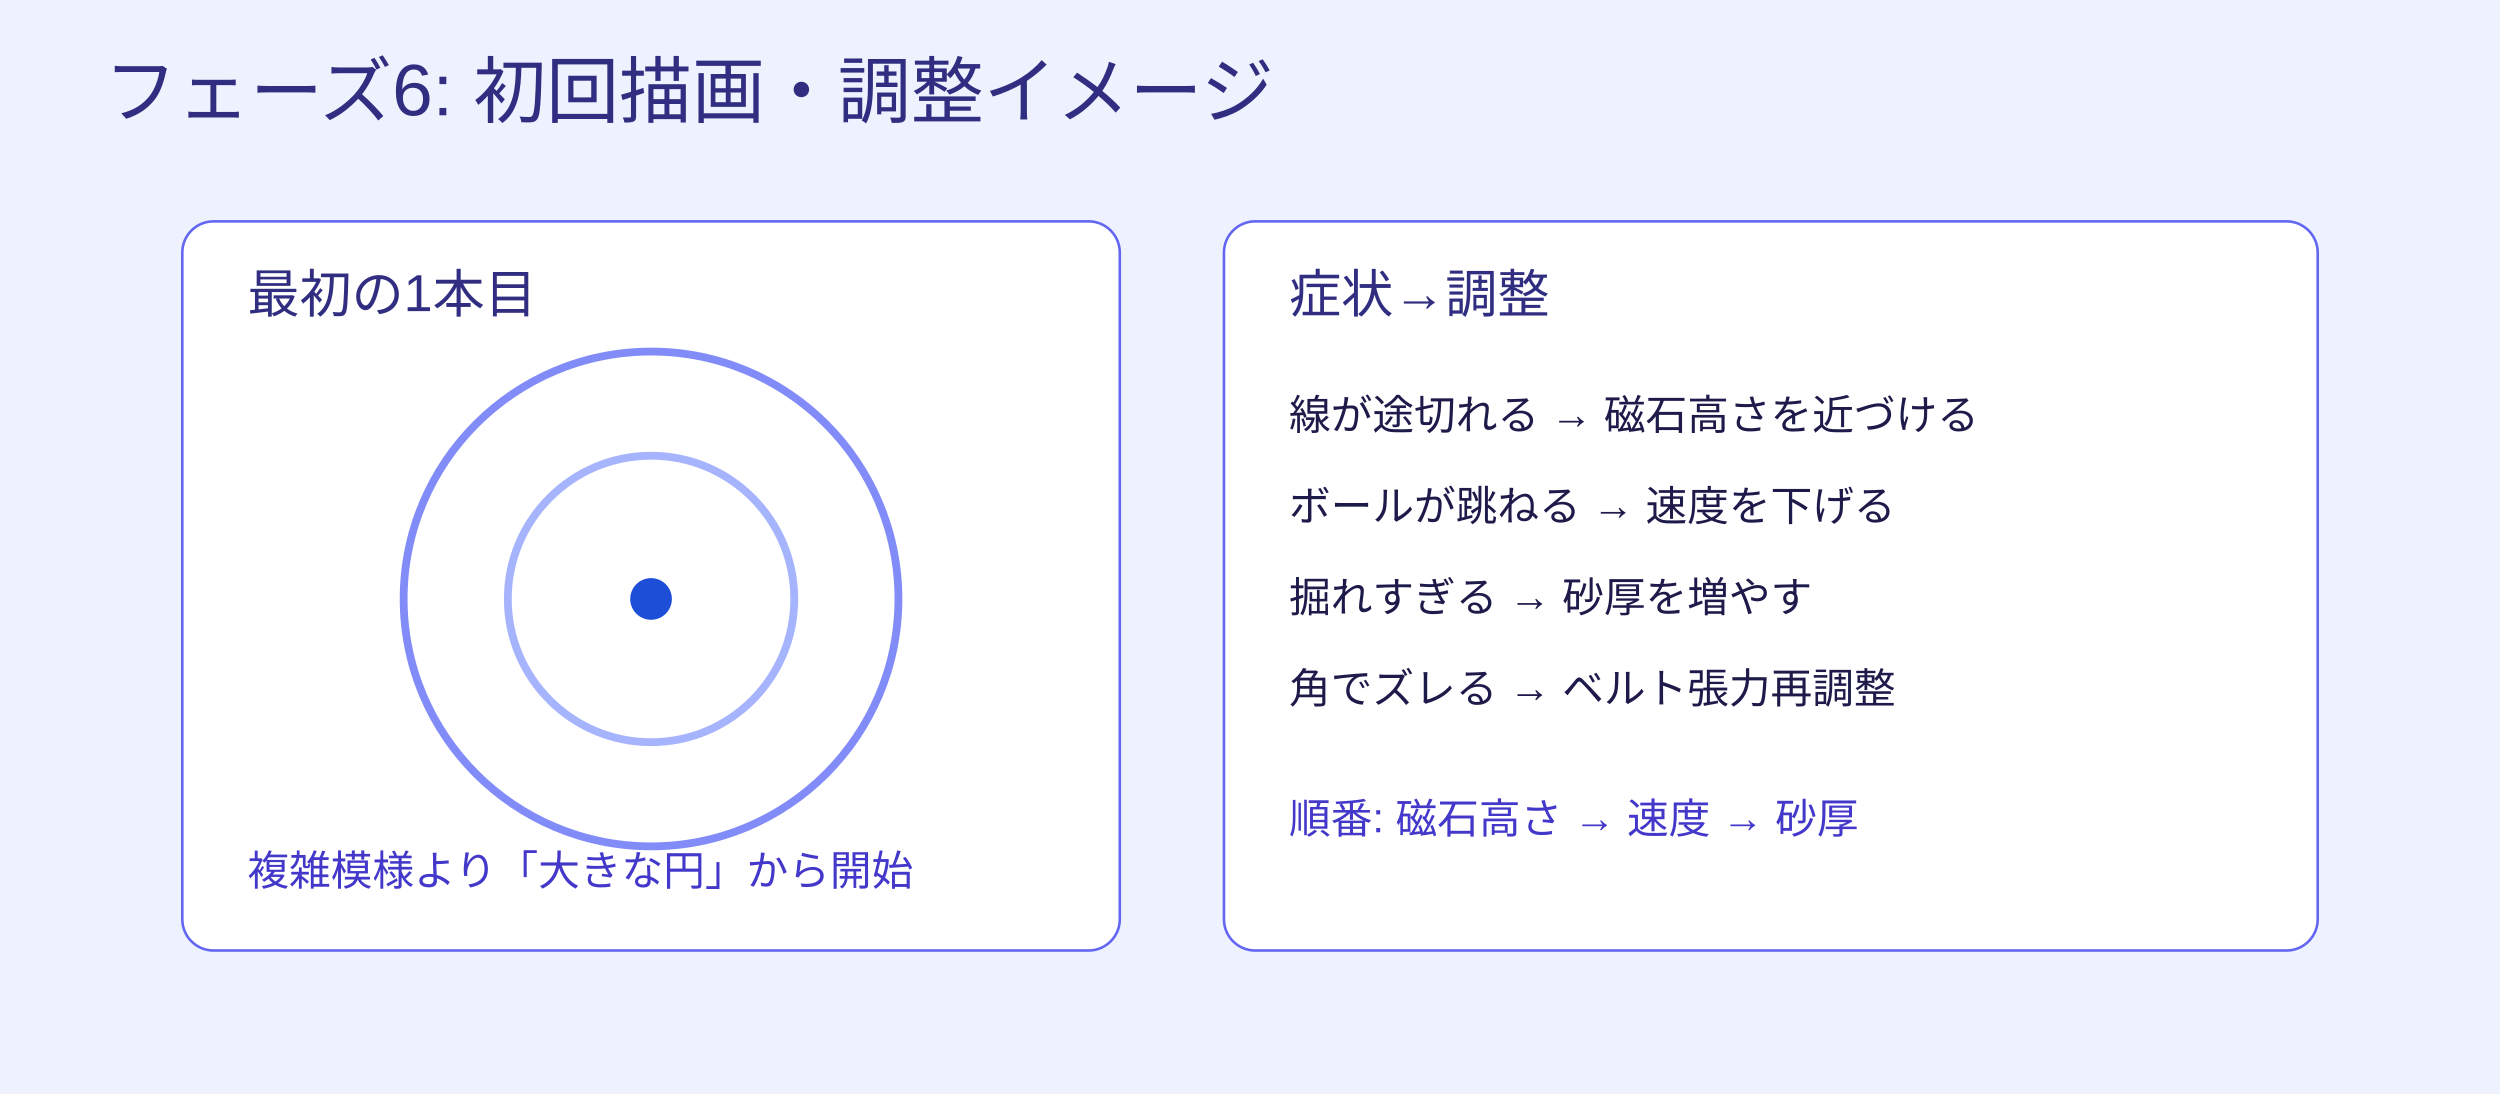
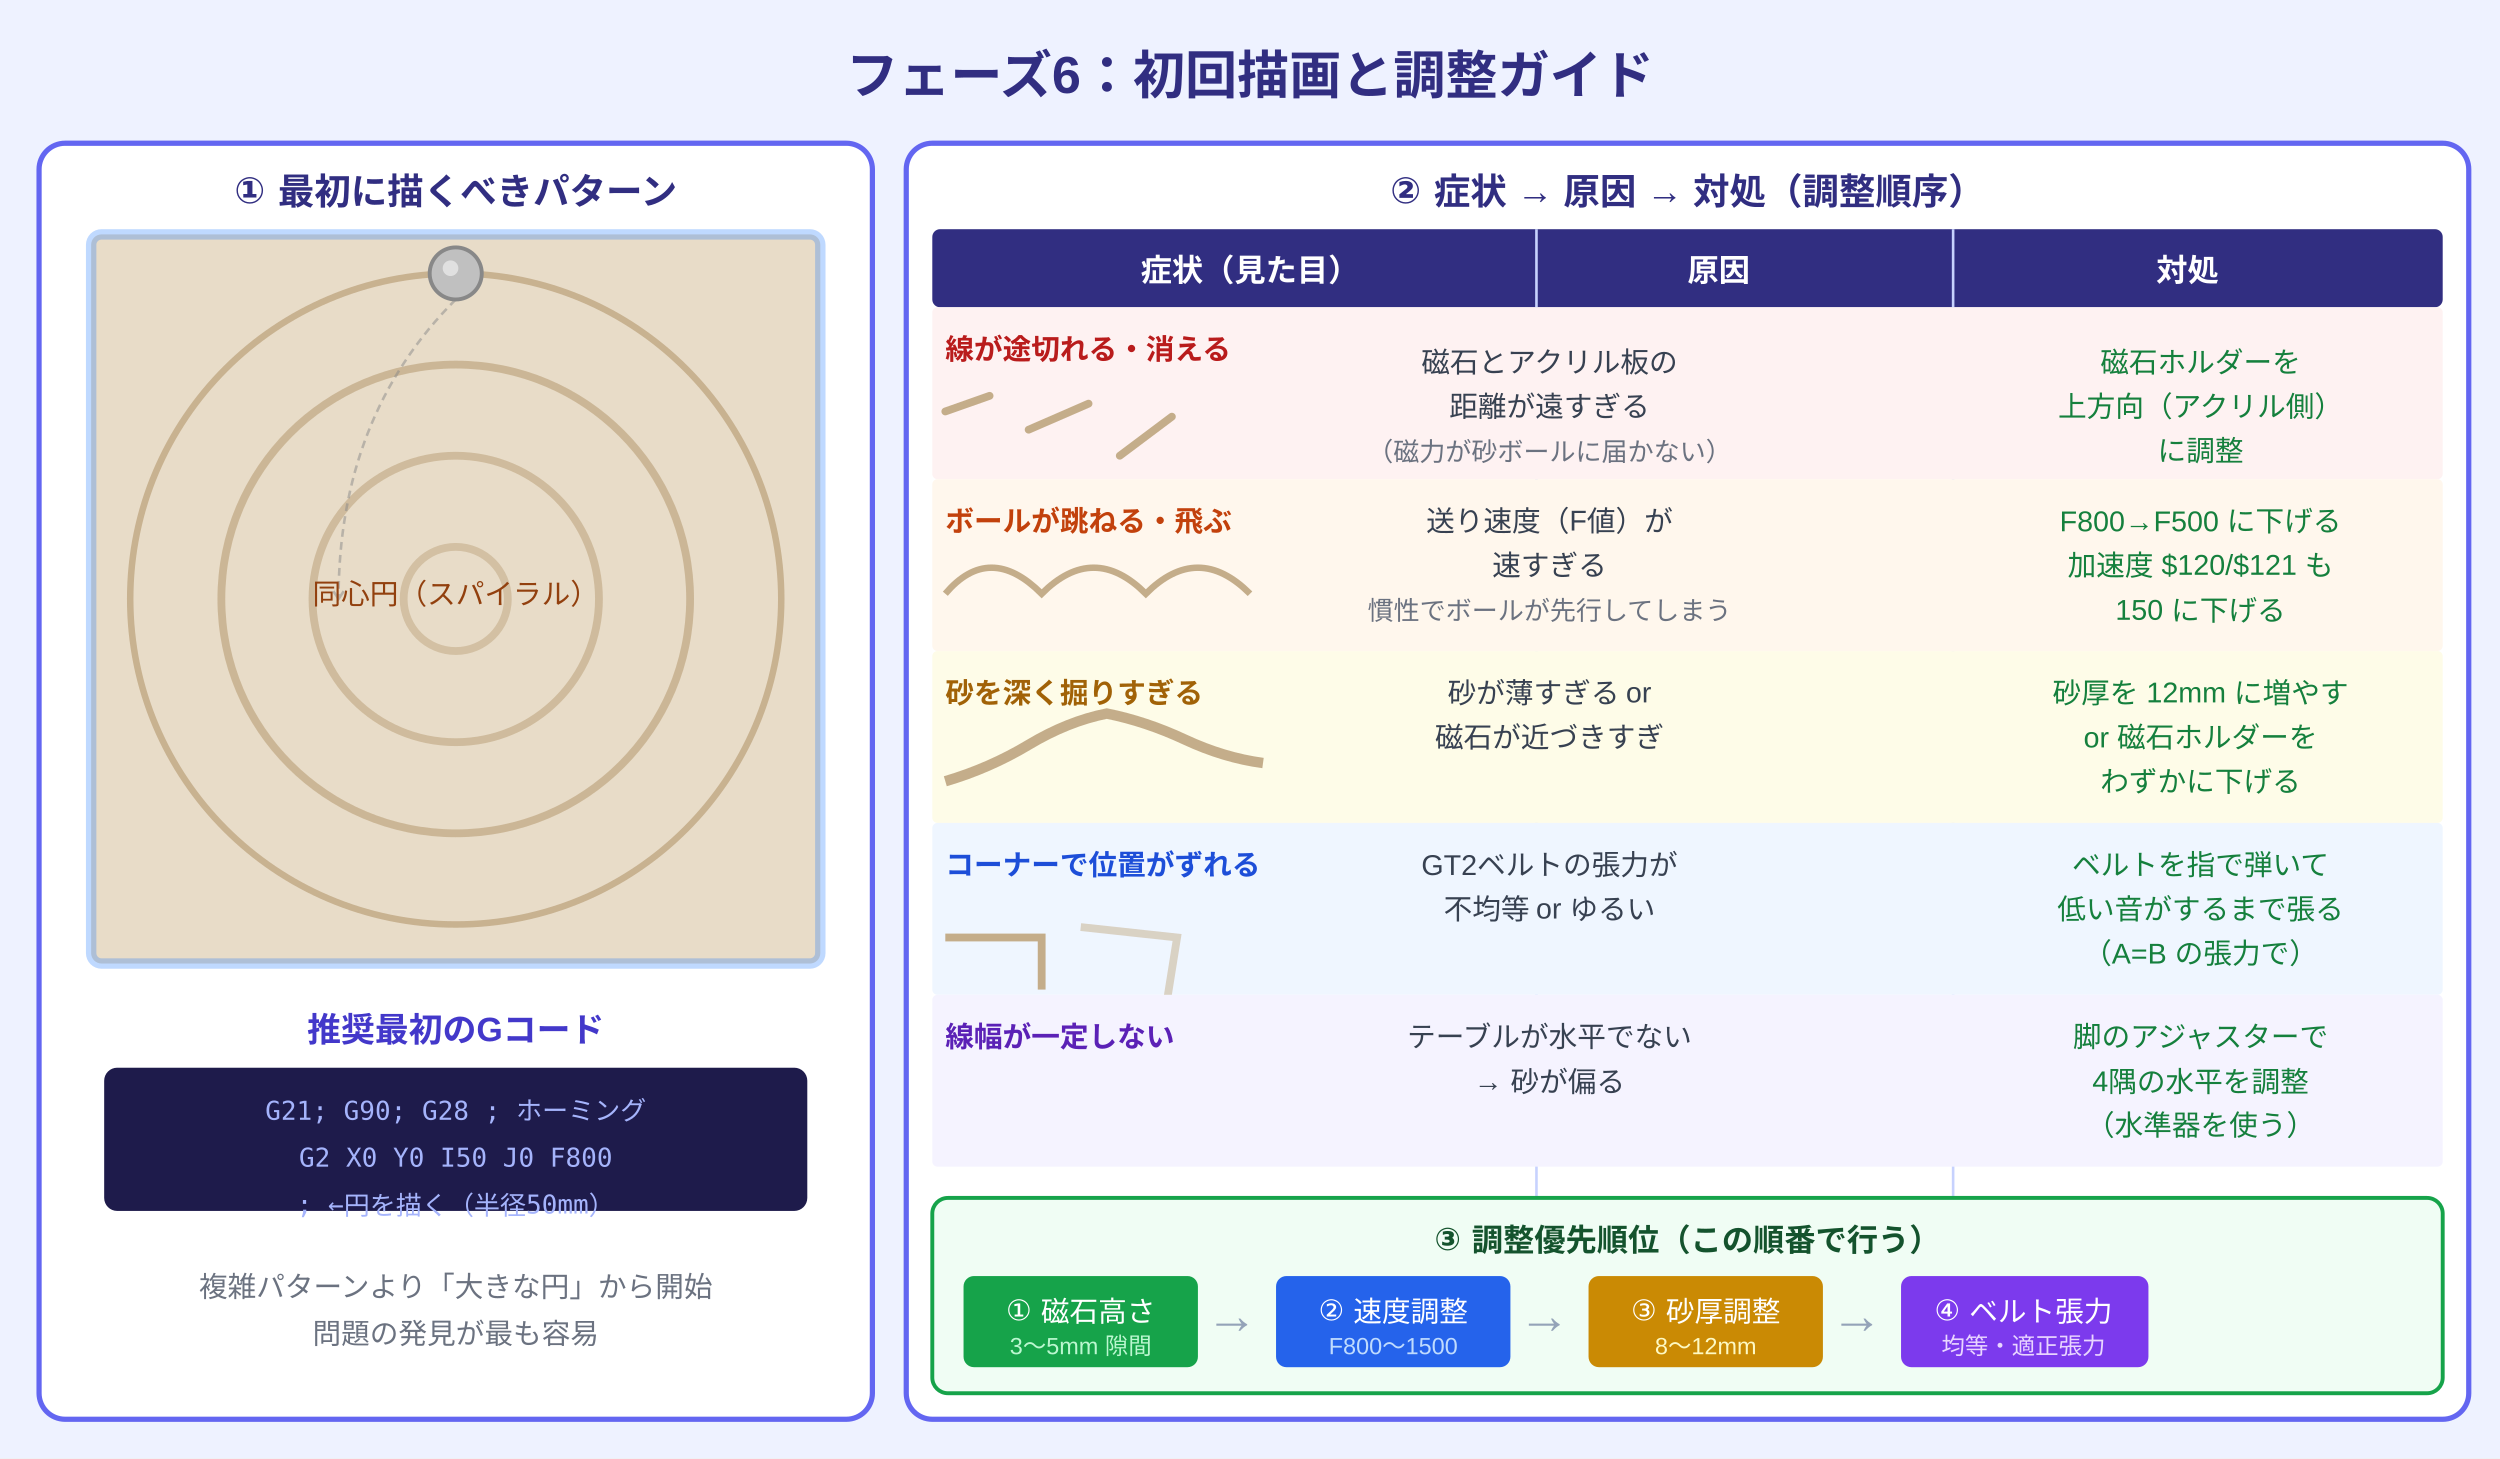
- <svg xmlns="http://www.w3.org/2000/svg" width="960" height="420" viewBox="0 0 960 420">
-   <rect width="960" height="420" fill="#eef2ff" />
-   <text x="40" y="45" font-size="28" font-family="Arial" fill="#312e81">フェーズ6: 初回描画・調整イメージ</text>
-   <rect x="70" y="85" width="360" height="280" rx="12" fill="#fff" stroke="#6366f1" />
-   <text x="95" y="120" font-size="20" font-family="Arial" fill="#312e81">最初の1本目</text>
-   <circle cx="250" cy="230" r="95" fill="none" stroke="#818cf8" stroke-width="3" />
-   <circle cx="250" cy="230" r="55" fill="none" stroke="#a5b4fc" stroke-width="3" />
-   <circle cx="250" cy="230" r="8" fill="#1d4ed8" />
-   <text x="95" y="340" font-size="16" font-family="Arial" fill="#4338ca">複雑模様より「大きな円」から開始</text>
-   <rect x="470" y="85" width="420" height="280" rx="12" fill="#fff" stroke="#6366f1" />
-   <text x="495" y="120" font-size="20" font-family="Arial" fill="#312e81">症状→調整</text>
-   <text x="495" y="165" font-size="16" font-family="Arial" fill="#1e1b4b">線が途切れる → 磁石高さを近づける</text>
-   <text x="495" y="200" font-size="16" font-family="Arial" fill="#1e1b4b">ボールが跳ねる → 速度を下げる</text>
-   <text x="495" y="235" font-size="16" font-family="Arial" fill="#1e1b4b">掘れすぎる → 砂厚を増やす</text>
-   <text x="495" y="270" font-size="16" font-family="Arial" fill="#1e1b4b">角でズレる → ベルト張力再調整</text>
-   <text x="495" y="320" font-size="16" font-family="Arial" fill="#4338ca">順番: 磁石高さ → 速度 → 砂厚</text>
+ <svg xmlns="http://www.w3.org/2000/svg" width="960" height="560" viewBox="0 0 960 560">
+   <rect width="960" height="560" fill="#eef2ff" />
+   <text x="480" y="36" text-anchor="middle" font-size="20" font-weight="bold" font-family="Arial,sans-serif" fill="#312e81">フェーズ6：初回描画と調整ガイド</text>
+   <rect x="15" y="55" width="320" height="490" rx="10" fill="#fff" stroke="#6366f1" stroke-width="2" />
+   <text x="175" y="78" text-anchor="middle" font-size="14" font-weight="bold" font-family="Arial,sans-serif" fill="#312e81">① 最初に描くべきパターン</text>
+   <rect x="35" y="90" width="280" height="280" rx="4" fill="#e8dcc8" />
+   <circle cx="175" cy="230" r="20" fill="none" stroke="#c4ad8a" stroke-width="3" opacity="0.6" />
+   <circle cx="175" cy="230" r="55" fill="none" stroke="#c4ad8a" stroke-width="3" opacity="0.7" />
+   <circle cx="175" cy="230" r="90" fill="none" stroke="#c4ad8a" stroke-width="3" opacity="0.8" />
+   <circle cx="175" cy="230" r="125" fill="none" stroke="#c4ad8a" stroke-width="2.5" opacity="0.9" />
+   <circle cx="175" cy="105" r="10" fill="#c0c0c0" stroke="#888" stroke-width="1.5" />
+   <circle cx="173" cy="103" r="3" fill="#eee" opacity="0.7" />
+   <path d="M175,115 Q130,160 130,230" stroke="#888" stroke-width="1" fill="none" stroke-dasharray="3 2" opacity="0.5" marker-end="url(#arr2)" />
+   <text x="175" y="232" text-anchor="middle" font-size="11" font-family="Arial,sans-serif" fill="#92400e">同心円（スパイラル）</text>
+   <rect x="35" y="90" width="280" height="280" rx="4" fill="none" stroke="#0066FF" stroke-width="4" opacity="0.25" />
+   <text x="175" y="400" text-anchor="middle" font-size="13" font-weight="bold" font-family="Arial,sans-serif" fill="#4338ca">推奨最初のGコード</text>
+   <rect x="40" y="410" width="270" height="55" rx="5" fill="#1e1b4b" />
+   <text x="175" y="430" text-anchor="middle" font-size="10" font-family="monospace" fill="#a5b4fc">G21; G90; G28  ; ホーミング</text>
+   <text x="175" y="448" text-anchor="middle" font-size="10" font-family="monospace" fill="#a5b4fc">G2 X0 Y0 I50 J0 F800</text>
+   <text x="175" y="466" text-anchor="middle" font-size="10" font-family="monospace" fill="#a5b4fc">; ←円を描く（半径50mm）</text>
+   <text x="175" y="498" text-anchor="middle" font-size="11" font-family="Arial,sans-serif" fill="#6b7280">複雑パターンより「大きな円」から開始</text>
+   <text x="175" y="516" text-anchor="middle" font-size="11" font-family="Arial,sans-serif" fill="#6b7280">問題の発見が最も容易</text>
+   <rect x="348" y="55" width="600" height="490" rx="10" fill="#fff" stroke="#6366f1" stroke-width="2" />
+   <text x="648" y="78" text-anchor="middle" font-size="14" font-weight="bold" font-family="Arial,sans-serif" fill="#312e81">② 症状 → 原因 → 対処（調整順序）</text>
+   <rect x="358" y="88" width="580" height="30" rx="3" fill="#312e81" />
+   <text x="480" y="108" text-anchor="middle" font-size="12" font-weight="bold" font-family="Arial,sans-serif" fill="#fff">症状（見た目）</text>
+   <text x="660" y="108" text-anchor="middle" font-size="12" font-weight="bold" font-family="Arial,sans-serif" fill="#fff">原因</text>
+   <text x="840" y="108" text-anchor="middle" font-size="12" font-weight="bold" font-family="Arial,sans-serif" fill="#fff">対処</text>
+   <line x1="590" y1="88" x2="590" y2="530" stroke="#c7d2fe" stroke-width="1" />
+   <line x1="750" y1="88" x2="750" y2="530" stroke="#c7d2fe" stroke-width="1" />
+   <rect x="358" y="118" width="580" height="66" rx="2" fill="#fef2f2" />
+   <text x="363" y="138" font-size="11" font-weight="bold" font-family="Arial,sans-serif" fill="#b91c1c">線が途切れる・消える</text>
+   <line x1="363" y1="158" x2="380" y2="152" stroke="#c4ad8a" stroke-width="3" stroke-linecap="round" />
+   <line x1="395" y1="165" x2="418" y2="155" stroke="#c4ad8a" stroke-width="3" stroke-linecap="round" />
+   <line x1="430" y1="175" x2="450" y2="160" stroke="#c4ad8a" stroke-width="3" stroke-linecap="round" />
+   <text x="595" y="143" text-anchor="middle" font-size="11" font-family="Arial,sans-serif" fill="#374151">磁石とアクリル板の</text>
+   <text x="595" y="160" text-anchor="middle" font-size="11" font-family="Arial,sans-serif" fill="#374151">距離が遠すぎる</text>
+   <text x="595" y="177" text-anchor="middle" font-size="10" font-family="Arial,sans-serif" fill="#6b7280">（磁力が砂ボールに届かない）</text>
+   <text x="845" y="143" text-anchor="middle" font-size="11" font-family="Arial,sans-serif" fill="#15803d">磁石ホルダーを</text>
+   <text x="845" y="160" text-anchor="middle" font-size="11" font-family="Arial,sans-serif" fill="#15803d">上方向（アクリル側）</text>
+   <text x="845" y="177" text-anchor="middle" font-size="11" font-family="Arial,sans-serif" fill="#15803d">に調整</text>
+   <rect x="358" y="184" width="580" height="66" rx="2" fill="#fff7ed" />
+   <text x="363" y="204" font-size="11" font-weight="bold" font-family="Arial,sans-serif" fill="#c2410c">ボールが跳ねる・飛ぶ</text>
+   <path d="M363,228 Q380,208 400,228 Q420,208 440,228 Q460,208 480,228" stroke="#c4ad8a" stroke-width="2.5" fill="none" />
+   <text x="595" y="204" text-anchor="middle" font-size="11" font-family="Arial,sans-serif" fill="#374151">送り速度（F値）が</text>
+   <text x="595" y="221" text-anchor="middle" font-size="11" font-family="Arial,sans-serif" fill="#374151">速すぎる</text>
+   <text x="595" y="238" text-anchor="middle" font-size="10" font-family="Arial,sans-serif" fill="#6b7280">慣性でボールが先行してしまう</text>
+   <text x="845" y="204" text-anchor="middle" font-size="11" font-family="Arial,sans-serif" fill="#15803d">F800→F500 に下げる</text>
+   <text x="845" y="221" text-anchor="middle" font-size="11" font-family="Arial,sans-serif" fill="#15803d">加速度 $120/$121 も</text>
+   <text x="845" y="238" text-anchor="middle" font-size="11" font-family="Arial,sans-serif" fill="#15803d">150 に下げる</text>
+   <rect x="358" y="250" width="580" height="66" rx="2" fill="#fefce8" />
+   <text x="363" y="270" font-size="11" font-weight="bold" font-family="Arial,sans-serif" fill="#a16207">砂を深く掘りすぎる</text>
+   <path d="M363,300 Q380,295 395,286 Q410,277 425,274 Q440,277 455,284 Q470,291 485,293" stroke="#c4ad8a" stroke-width="4" fill="none" />
+   <text x="595" y="270" text-anchor="middle" font-size="11" font-family="Arial,sans-serif" fill="#374151">砂が薄すぎる or</text>
+   <text x="595" y="287" text-anchor="middle" font-size="11" font-family="Arial,sans-serif" fill="#374151">磁石が近づきすぎ</text>
+   <text x="845" y="270" text-anchor="middle" font-size="11" font-family="Arial,sans-serif" fill="#15803d">砂厚を 12mm に増やす</text>
+   <text x="845" y="287" text-anchor="middle" font-size="11" font-family="Arial,sans-serif" fill="#15803d">or 磁石ホルダーを</text>
+   <text x="845" y="304" text-anchor="middle" font-size="11" font-family="Arial,sans-serif" fill="#15803d">わずかに下げる</text>
+   <rect x="358" y="316" width="580" height="66" rx="2" fill="#eff6ff" />
+   <text x="363" y="336" font-size="11" font-weight="bold" font-family="Arial,sans-serif" fill="#1d4ed8">コーナーで位置がずれる</text>
+   <path d="M363,360 L400,360 L400,380" stroke="#c4ad8a" stroke-width="3" fill="none" />
+   <path d="M415,356 L452,360 L448,385" stroke="#c4ad8a" stroke-width="3" fill="none" opacity="0.5" />
+   <text x="595" y="336" text-anchor="middle" font-size="11" font-family="Arial,sans-serif" fill="#374151">GT2ベルトの張力が</text>
+   <text x="595" y="353" text-anchor="middle" font-size="11" font-family="Arial,sans-serif" fill="#374151">不均等 or ゆるい</text>
+   <text x="845" y="336" text-anchor="middle" font-size="11" font-family="Arial,sans-serif" fill="#15803d">ベルトを指で弾いて</text>
+   <text x="845" y="353" text-anchor="middle" font-size="11" font-family="Arial,sans-serif" fill="#15803d">低い音がするまで張る</text>
+   <text x="845" y="370" text-anchor="middle" font-size="11" font-family="Arial,sans-serif" fill="#15803d">（A=B の張力で）</text>
+   <rect x="358" y="382" width="580" height="66" rx="2" fill="#f5f3ff" />
+   <text x="363" y="402" font-size="11" font-weight="bold" font-family="Arial,sans-serif" fill="#5b21b6">線幅が一定しない</text>
+   <text x="595" y="402" text-anchor="middle" font-size="11" font-family="Arial,sans-serif" fill="#374151">テーブルが水平でない</text>
+   <text x="595" y="419" text-anchor="middle" font-size="11" font-family="Arial,sans-serif" fill="#374151">→ 砂が偏る</text>
+   <text x="845" y="402" text-anchor="middle" font-size="11" font-family="Arial,sans-serif" fill="#15803d">脚のアジャスターで</text>
+   <text x="845" y="419" text-anchor="middle" font-size="11" font-family="Arial,sans-serif" fill="#15803d">4隅の水平を調整</text>
+   <text x="845" y="436" text-anchor="middle" font-size="11" font-family="Arial,sans-serif" fill="#15803d">（水準器を使う）</text>
+   <rect x="358" y="460" width="580" height="75" rx="6" fill="#f0fdf4" stroke="#16a34a" stroke-width="1.5" />
+   <text x="648" y="480" text-anchor="middle" font-size="12" font-weight="bold" font-family="Arial,sans-serif" fill="#14532d">③ 調整優先順位（この順番で行う）</text>
+   <rect x="370" y="490" width="90" height="35" rx="4" fill="#16a34a" />
+   <text x="415" y="507" text-anchor="middle" font-size="11" font-family="Arial,sans-serif" fill="#fff">① 磁石高さ</text>
+   <text x="415" y="520" text-anchor="middle" font-size="9" font-family="Arial,sans-serif" fill="#bbf7d0">3〜5mm 隙間</text>
+   <text x="473" y="512" text-anchor="middle" font-size="20" font-family="Arial,sans-serif" fill="#94a3b8">→</text>
+   <rect x="490" y="490" width="90" height="35" rx="4" fill="#2563eb" />
+   <text x="535" y="507" text-anchor="middle" font-size="11" font-family="Arial,sans-serif" fill="#fff">② 速度調整</text>
+   <text x="535" y="520" text-anchor="middle" font-size="9" font-family="Arial,sans-serif" fill="#bfdbfe">F800〜1500</text>
+   <text x="593" y="512" text-anchor="middle" font-size="20" font-family="Arial,sans-serif" fill="#94a3b8">→</text>
+   <rect x="610" y="490" width="90" height="35" rx="4" fill="#ca8a04" />
+   <text x="655" y="507" text-anchor="middle" font-size="11" font-family="Arial,sans-serif" fill="#fff">③ 砂厚調整</text>
+   <text x="655" y="520" text-anchor="middle" font-size="9" font-family="Arial,sans-serif" fill="#fef9c3">8〜12mm</text>
+   <text x="713" y="512" text-anchor="middle" font-size="20" font-family="Arial,sans-serif" fill="#94a3b8">→</text>
+   <rect x="730" y="490" width="95" height="35" rx="4" fill="#7c3aed" />
+   <text x="777" y="507" text-anchor="middle" font-size="11" font-family="Arial,sans-serif" fill="#fff">④ ベルト張力</text>
+   <text x="777" y="520" text-anchor="middle" font-size="9" font-family="Arial,sans-serif" fill="#e9d5ff">均等・適正張力</text>
+   <defs>
+     <marker id="arr2" viewBox="0 0 10 10" refX="8" refY="5" markerWidth="5" markerHeight="5" orient="auto">
+       <path d="M2 1L8 5L2 9" fill="none" stroke="#888" stroke-width="2" />
+     </marker>
+   </defs>
</svg>
